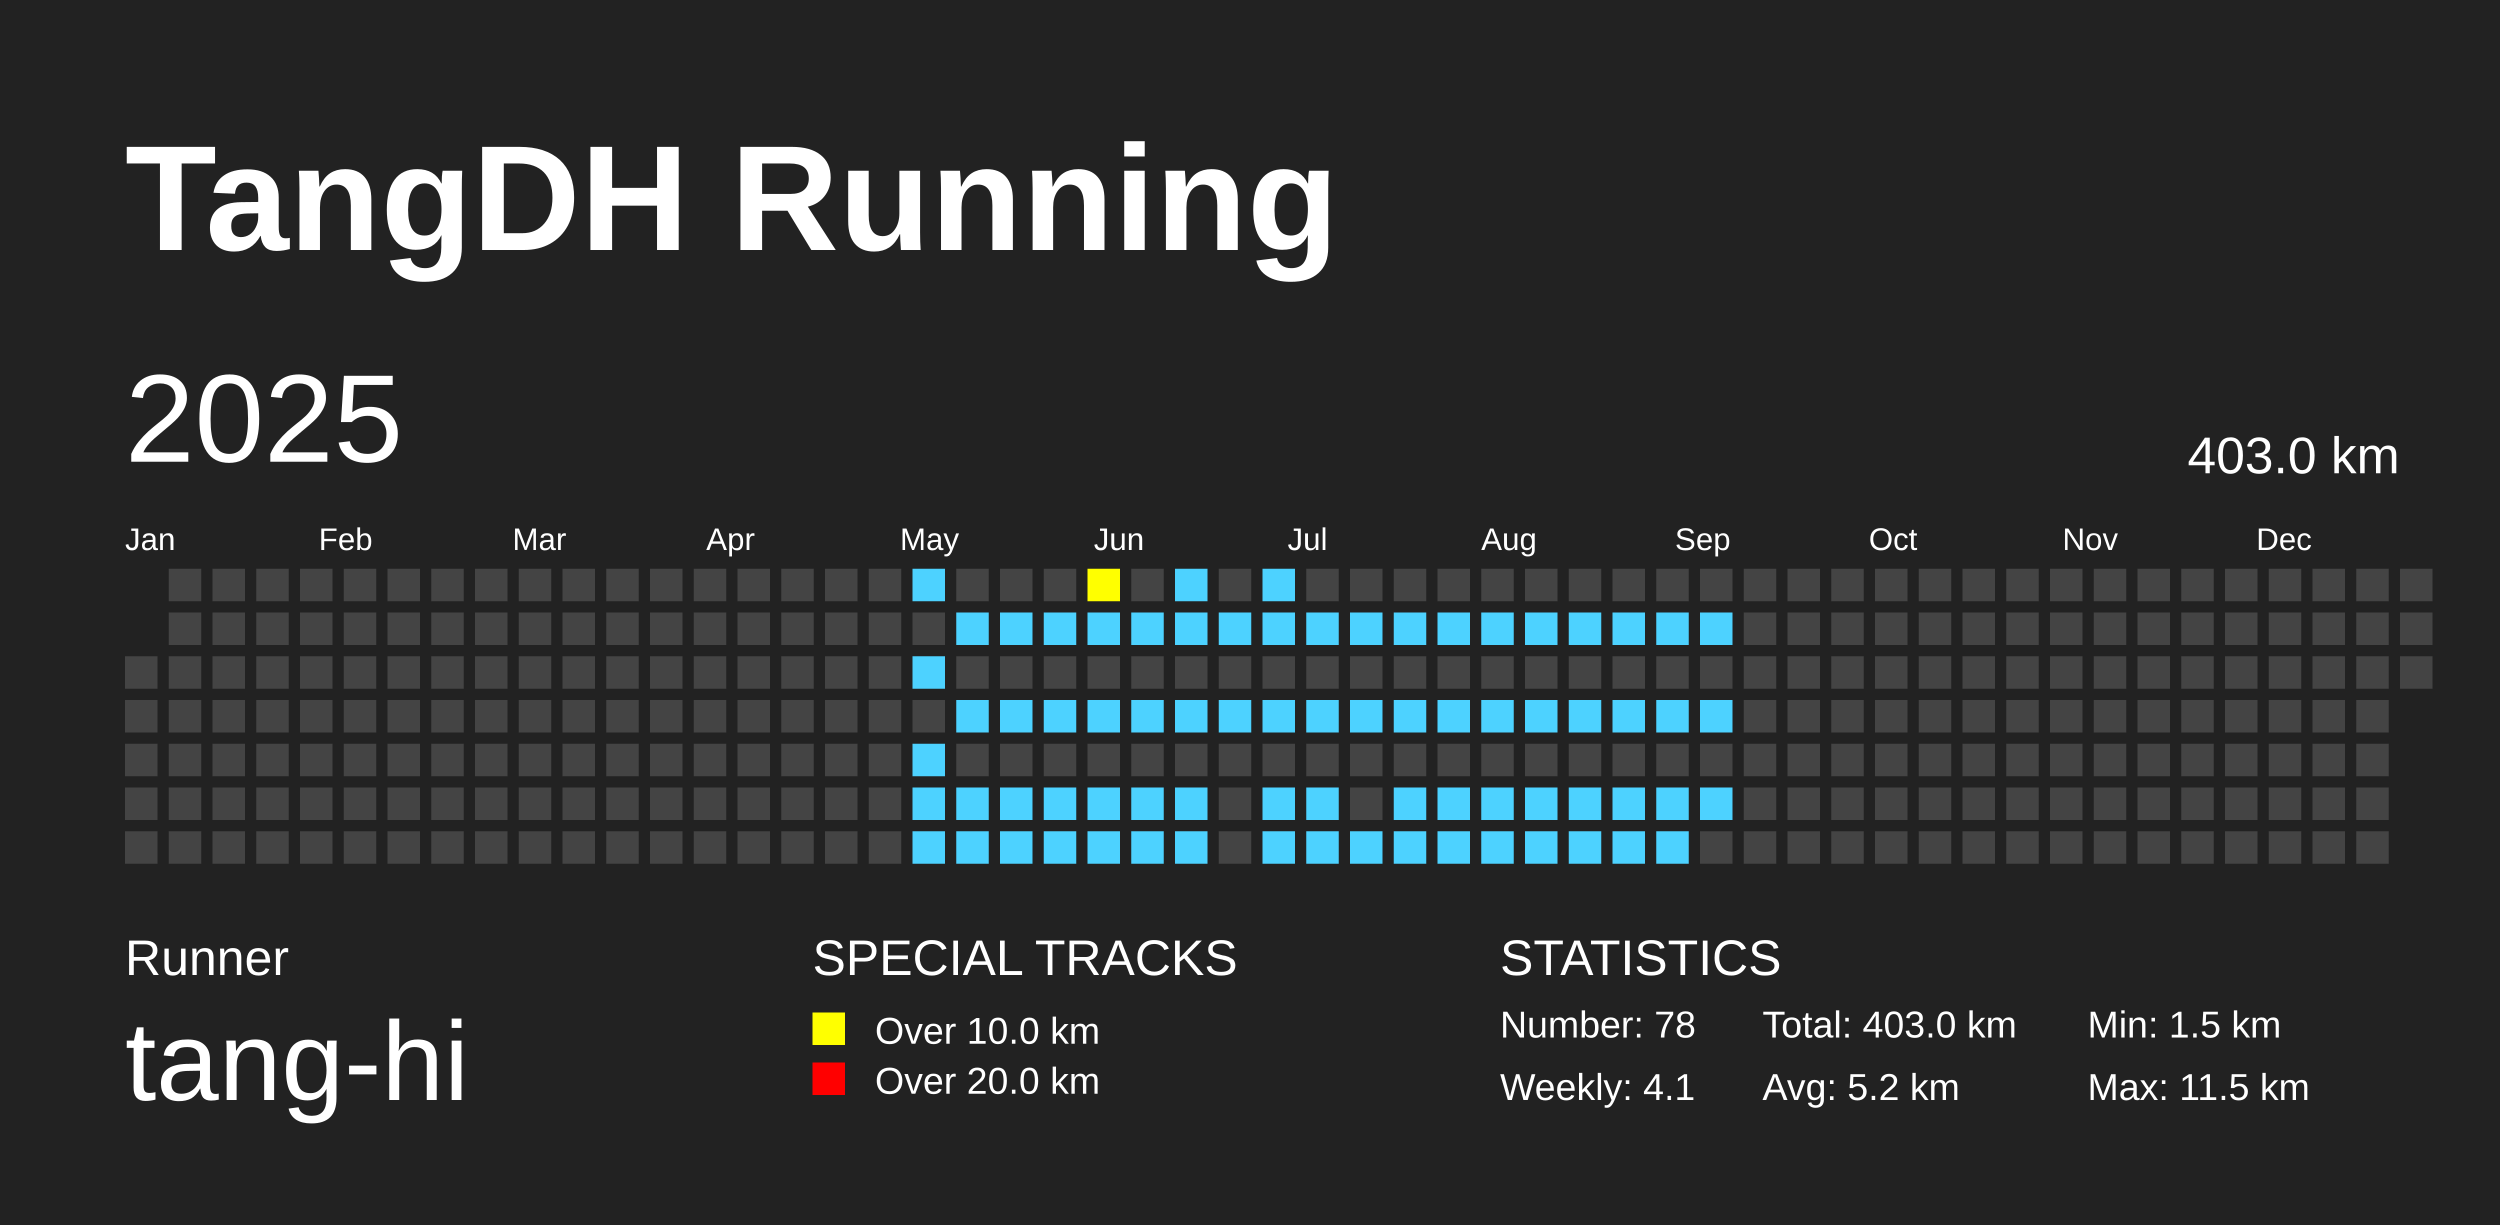
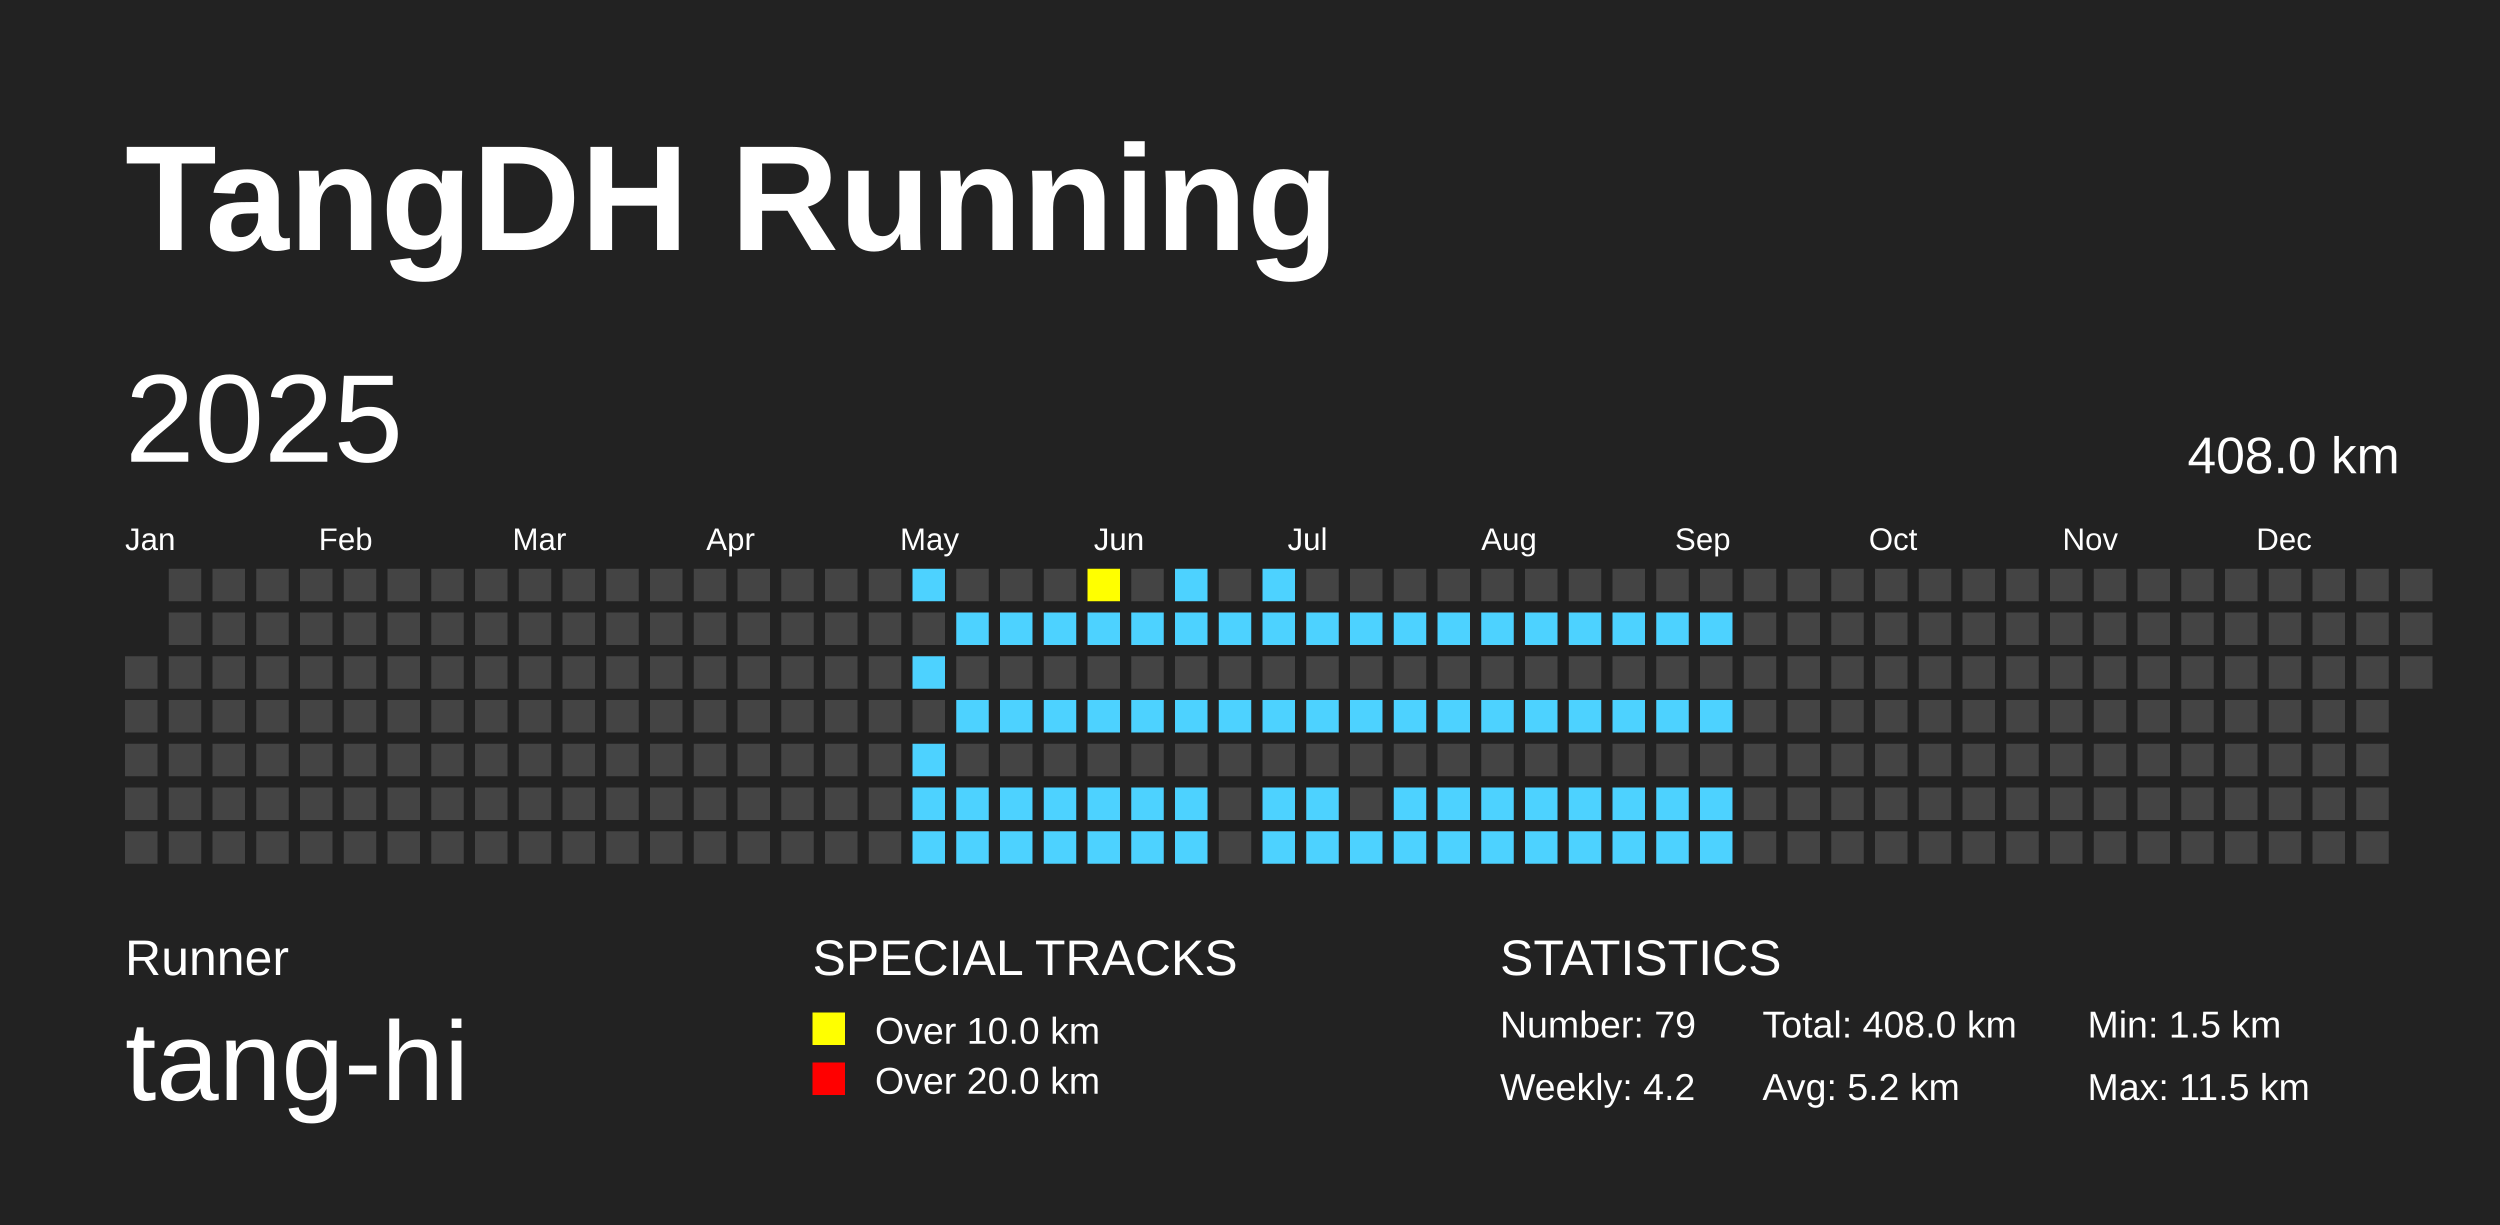
<svg xmlns="http://www.w3.org/2000/svg" baseProfile="full" height="98mm" version="1.1" viewBox="0,0,200,98" width="200mm">
  <defs />
  <rect fill="#222222" height="98" width="200" x="0" y="0" />
  <text fill="#FFFFFF" style="font-size:12px; font-family:Arial; font-weight:bold;" x="10" y="20">TangDH Running</text>
  <text fill="#FFFFFF" style="font-size:4px; font-family:Arial" x="10" y="78">Runner</text>
  <text fill="#FFFFFF" style="font-size:9px; font-family:Arial" x="10" y="88">tang-hi</text>
  <text fill="#FFFFFF" style="font-size:4px; font-family:Arial" x="65" y="78">SPECIAL TRACKS</text>
  <rect fill="yellow" height="2.6" width="2.6" x="65" y="81" />
  <text fill="#FFFFFF" style="font-size:3px; font-family:Arial" x="70" y="83.5">Over 10.0 km</text>
  <rect fill="red" height="2.6" width="2.6" x="65" y="85" />
  <text fill="#FFFFFF" style="font-size:3px; font-family:Arial" x="70" y="87.5">Over 20.0 km</text>
  <text fill="#FFFFFF" style="font-size:4px; font-family:Arial" x="120" y="78">STATISTICS</text>
-   <text fill="#FFFFFF" style="font-size:3px; font-family:Arial" x="120" y="83">Number: 78</text>
-   <text fill="#FFFFFF" style="font-size:3px; font-family:Arial" x="120" y="88">Weekly: 4.1</text>
-   <text fill="#FFFFFF" style="font-size:3px; font-family:Arial" x="141" y="83">Total: 403.0 km</text>
+   <text fill="#FFFFFF" style="font-size:3px; font-family:Arial" x="120" y="83">Number: 79</text>
+   <text fill="#FFFFFF" style="font-size:3px; font-family:Arial" x="120" y="88">Weekly: 4.2</text>
+   <text fill="#FFFFFF" style="font-size:3px; font-family:Arial" x="141" y="83">Total: 408.0 km</text>
  <text fill="#FFFFFF" style="font-size:3px; font-family:Arial" x="141" y="88">Avg: 5.2 km</text>
  <text fill="#FFFFFF" style="font-size:3px; font-family:Arial" x="167" y="83">Min: 1.5 km</text>
  <text fill="#FFFFFF" style="font-size:3px; font-family:Arial" x="167" y="88">Max: 11.5 km</text>
  <text dominant-baseline="hanging" fill="#FFFFFF" style="font-size:10.0px; font-family:Arial;" x="10" y="30">2025</text>
-   <text dominant-baseline="hanging" fill="#FFFFFF" style="font-size:4.125px; font-family:Arial;" x="175" y="35">403.0 km</text>
+   <text dominant-baseline="hanging" fill="#FFFFFF" style="font-size:4.125px; font-family:Arial;" x="175" y="35">408.0 km</text>
  <text fill="#FFFFFF" style="font-size:2.5px; font-family:Arial" x="10.0" y="44">Jan</text>
  <text fill="#FFFFFF" style="font-size:2.5px; font-family:Arial" x="25.5" y="44">Feb</text>
  <text fill="#FFFFFF" style="font-size:2.5px; font-family:Arial" x="41.0" y="44">Mar</text>
  <text fill="#FFFFFF" style="font-size:2.5px; font-family:Arial" x="56.5" y="44">Apr</text>
  <text fill="#FFFFFF" style="font-size:2.5px; font-family:Arial" x="72.0" y="44">May</text>
  <text fill="#FFFFFF" style="font-size:2.5px; font-family:Arial" x="87.5" y="44">Jun</text>
  <text fill="#FFFFFF" style="font-size:2.5px; font-family:Arial" x="103.0" y="44">Jul</text>
  <text fill="#FFFFFF" style="font-size:2.5px; font-family:Arial" x="118.5" y="44">Aug</text>
  <text fill="#FFFFFF" style="font-size:2.5px; font-family:Arial" x="134.0" y="44">Sep</text>
  <text fill="#FFFFFF" style="font-size:2.5px; font-family:Arial" x="149.5" y="44">Oct</text>
  <text fill="#FFFFFF" style="font-size:2.5px; font-family:Arial" x="165.0" y="44">Nov</text>
  <text fill="#FFFFFF" style="font-size:2.5px; font-family:Arial" x="180.5" y="44">Dec</text>
  <rect fill="#444444" height="2.6" width="2.6" x="10.0" y="52.5" />
  <rect fill="#444444" height="2.6" width="2.6" x="10.0" y="56.0" />
  <rect fill="#444444" height="2.6" width="2.6" x="10.0" y="59.5" />
  <rect fill="#444444" height="2.6" width="2.6" x="10.0" y="63.0" />
  <rect fill="#444444" height="2.6" width="2.6" x="10.0" y="66.5" />
  <rect fill="#444444" height="2.6" width="2.6" x="13.5" y="45.5" />
  <rect fill="#444444" height="2.6" width="2.6" x="13.5" y="49.0" />
  <rect fill="#444444" height="2.6" width="2.6" x="13.5" y="52.5" />
  <rect fill="#444444" height="2.6" width="2.6" x="13.5" y="56.0" />
  <rect fill="#444444" height="2.6" width="2.6" x="13.5" y="59.5" />
  <rect fill="#444444" height="2.6" width="2.6" x="13.5" y="63.0" />
  <rect fill="#444444" height="2.6" width="2.6" x="13.5" y="66.5" />
  <rect fill="#444444" height="2.6" width="2.6" x="17.0" y="45.5" />
  <rect fill="#444444" height="2.6" width="2.6" x="17.0" y="49.0" />
  <rect fill="#444444" height="2.6" width="2.6" x="17.0" y="52.5" />
  <rect fill="#444444" height="2.6" width="2.6" x="17.0" y="56.0" />
  <rect fill="#444444" height="2.6" width="2.6" x="17.0" y="59.5" />
  <rect fill="#444444" height="2.6" width="2.6" x="17.0" y="63.0" />
  <rect fill="#444444" height="2.6" width="2.6" x="17.0" y="66.5" />
  <rect fill="#444444" height="2.6" width="2.6" x="20.5" y="45.5" />
  <rect fill="#444444" height="2.6" width="2.6" x="20.5" y="49.0" />
  <rect fill="#444444" height="2.6" width="2.6" x="20.5" y="52.5" />
  <rect fill="#444444" height="2.6" width="2.6" x="20.5" y="56.0" />
  <rect fill="#444444" height="2.6" width="2.6" x="20.5" y="59.5" />
  <rect fill="#444444" height="2.6" width="2.6" x="20.5" y="63.0" />
  <rect fill="#444444" height="2.6" width="2.6" x="20.5" y="66.5" />
  <rect fill="#444444" height="2.6" width="2.6" x="24.0" y="45.5" />
  <rect fill="#444444" height="2.6" width="2.6" x="24.0" y="49.0" />
  <rect fill="#444444" height="2.6" width="2.6" x="24.0" y="52.5" />
  <rect fill="#444444" height="2.6" width="2.6" x="24.0" y="56.0" />
  <rect fill="#444444" height="2.6" width="2.6" x="24.0" y="59.5" />
  <rect fill="#444444" height="2.6" width="2.6" x="24.0" y="63.0" />
  <rect fill="#444444" height="2.6" width="2.6" x="24.0" y="66.5" />
  <rect fill="#444444" height="2.6" width="2.6" x="27.5" y="45.5" />
  <rect fill="#444444" height="2.6" width="2.6" x="27.5" y="49.0" />
  <rect fill="#444444" height="2.6" width="2.6" x="27.5" y="52.5" />
  <rect fill="#444444" height="2.6" width="2.6" x="27.5" y="56.0" />
  <rect fill="#444444" height="2.6" width="2.6" x="27.5" y="59.5" />
  <rect fill="#444444" height="2.6" width="2.6" x="27.5" y="63.0" />
  <rect fill="#444444" height="2.6" width="2.6" x="27.5" y="66.5" />
  <rect fill="#444444" height="2.6" width="2.6" x="31.0" y="45.5" />
  <rect fill="#444444" height="2.6" width="2.6" x="31.0" y="49.0" />
  <rect fill="#444444" height="2.6" width="2.6" x="31.0" y="52.5" />
  <rect fill="#444444" height="2.6" width="2.6" x="31.0" y="56.0" />
  <rect fill="#444444" height="2.6" width="2.6" x="31.0" y="59.5" />
  <rect fill="#444444" height="2.6" width="2.6" x="31.0" y="63.0" />
  <rect fill="#444444" height="2.6" width="2.6" x="31.0" y="66.5" />
  <rect fill="#444444" height="2.6" width="2.6" x="34.5" y="45.5" />
  <rect fill="#444444" height="2.6" width="2.6" x="34.5" y="49.0" />
  <rect fill="#444444" height="2.6" width="2.6" x="34.5" y="52.5" />
  <rect fill="#444444" height="2.6" width="2.6" x="34.5" y="56.0" />
  <rect fill="#444444" height="2.6" width="2.6" x="34.5" y="59.5" />
  <rect fill="#444444" height="2.6" width="2.6" x="34.5" y="63.0" />
  <rect fill="#444444" height="2.6" width="2.6" x="34.5" y="66.5" />
  <rect fill="#444444" height="2.6" width="2.6" x="38.0" y="45.5" />
  <rect fill="#444444" height="2.6" width="2.6" x="38.0" y="49.0" />
  <rect fill="#444444" height="2.6" width="2.6" x="38.0" y="52.5" />
  <rect fill="#444444" height="2.6" width="2.6" x="38.0" y="56.0" />
  <rect fill="#444444" height="2.6" width="2.6" x="38.0" y="59.5" />
  <rect fill="#444444" height="2.6" width="2.6" x="38.0" y="63.0" />
  <rect fill="#444444" height="2.6" width="2.6" x="38.0" y="66.5" />
  <rect fill="#444444" height="2.6" width="2.6" x="41.5" y="45.5" />
  <rect fill="#444444" height="2.6" width="2.6" x="41.5" y="49.0" />
  <rect fill="#444444" height="2.6" width="2.6" x="41.5" y="52.5" />
  <rect fill="#444444" height="2.6" width="2.6" x="41.5" y="56.0" />
  <rect fill="#444444" height="2.6" width="2.6" x="41.5" y="59.5" />
  <rect fill="#444444" height="2.6" width="2.6" x="41.5" y="63.0" />
  <rect fill="#444444" height="2.6" width="2.6" x="41.5" y="66.5" />
  <rect fill="#444444" height="2.6" width="2.6" x="45.0" y="45.5" />
  <rect fill="#444444" height="2.6" width="2.6" x="45.0" y="49.0" />
  <rect fill="#444444" height="2.6" width="2.6" x="45.0" y="52.5" />
  <rect fill="#444444" height="2.6" width="2.6" x="45.0" y="56.0" />
  <rect fill="#444444" height="2.6" width="2.6" x="45.0" y="59.5" />
  <rect fill="#444444" height="2.6" width="2.6" x="45.0" y="63.0" />
  <rect fill="#444444" height="2.6" width="2.6" x="45.0" y="66.5" />
  <rect fill="#444444" height="2.6" width="2.6" x="48.5" y="45.5" />
  <rect fill="#444444" height="2.6" width="2.6" x="48.5" y="49.0" />
  <rect fill="#444444" height="2.6" width="2.6" x="48.5" y="52.5" />
  <rect fill="#444444" height="2.6" width="2.6" x="48.5" y="56.0" />
  <rect fill="#444444" height="2.6" width="2.6" x="48.5" y="59.5" />
  <rect fill="#444444" height="2.6" width="2.6" x="48.5" y="63.0" />
  <rect fill="#444444" height="2.6" width="2.6" x="48.5" y="66.5" />
  <rect fill="#444444" height="2.6" width="2.6" x="52.0" y="45.5" />
  <rect fill="#444444" height="2.6" width="2.6" x="52.0" y="49.0" />
  <rect fill="#444444" height="2.6" width="2.6" x="52.0" y="52.5" />
  <rect fill="#444444" height="2.6" width="2.6" x="52.0" y="56.0" />
  <rect fill="#444444" height="2.6" width="2.6" x="52.0" y="59.5" />
  <rect fill="#444444" height="2.6" width="2.6" x="52.0" y="63.0" />
  <rect fill="#444444" height="2.6" width="2.6" x="52.0" y="66.5" />
  <rect fill="#444444" height="2.6" width="2.6" x="55.5" y="45.5" />
  <rect fill="#444444" height="2.6" width="2.6" x="55.5" y="49.0" />
  <rect fill="#444444" height="2.6" width="2.6" x="55.5" y="52.5" />
  <rect fill="#444444" height="2.6" width="2.6" x="55.5" y="56.0" />
  <rect fill="#444444" height="2.6" width="2.6" x="55.5" y="59.5" />
  <rect fill="#444444" height="2.6" width="2.6" x="55.5" y="63.0" />
  <rect fill="#444444" height="2.6" width="2.6" x="55.5" y="66.5" />
  <rect fill="#444444" height="2.6" width="2.6" x="59.0" y="45.5" />
  <rect fill="#444444" height="2.6" width="2.6" x="59.0" y="49.0" />
  <rect fill="#444444" height="2.6" width="2.6" x="59.0" y="52.5" />
  <rect fill="#444444" height="2.6" width="2.6" x="59.0" y="56.0" />
  <rect fill="#444444" height="2.6" width="2.6" x="59.0" y="59.5" />
  <rect fill="#444444" height="2.6" width="2.6" x="59.0" y="63.0" />
  <rect fill="#444444" height="2.6" width="2.6" x="59.0" y="66.5" />
  <rect fill="#444444" height="2.6" width="2.6" x="62.5" y="45.5" />
  <rect fill="#444444" height="2.6" width="2.6" x="62.5" y="49.0" />
  <rect fill="#444444" height="2.6" width="2.6" x="62.5" y="52.5" />
  <rect fill="#444444" height="2.6" width="2.6" x="62.5" y="56.0" />
  <rect fill="#444444" height="2.6" width="2.6" x="62.5" y="59.5" />
  <rect fill="#444444" height="2.6" width="2.6" x="62.5" y="63.0" />
  <rect fill="#444444" height="2.6" width="2.6" x="62.5" y="66.5" />
  <rect fill="#444444" height="2.6" width="2.6" x="66.0" y="45.5" />
  <rect fill="#444444" height="2.6" width="2.6" x="66.0" y="49.0" />
  <rect fill="#444444" height="2.6" width="2.6" x="66.0" y="52.5" />
  <rect fill="#444444" height="2.6" width="2.6" x="66.0" y="56.0" />
  <rect fill="#444444" height="2.6" width="2.6" x="66.0" y="59.5" />
  <rect fill="#444444" height="2.6" width="2.6" x="66.0" y="63.0" />
  <rect fill="#444444" height="2.6" width="2.6" x="66.0" y="66.5" />
  <rect fill="#444444" height="2.6" width="2.6" x="69.5" y="45.5" />
  <rect fill="#444444" height="2.6" width="2.6" x="69.5" y="49.0" />
  <rect fill="#444444" height="2.6" width="2.6" x="69.5" y="52.5" />
  <rect fill="#444444" height="2.6" width="2.6" x="69.5" y="56.0" />
  <rect fill="#444444" height="2.6" width="2.6" x="69.5" y="59.5" />
  <rect fill="#444444" height="2.6" width="2.6" x="69.5" y="63.0" />
  <rect fill="#444444" height="2.6" width="2.6" x="69.5" y="66.5" />
  <rect fill="#4DD2FF" height="2.6" width="2.6" x="73.0" y="45.5" />
  <rect fill="#444444" height="2.6" width="2.6" x="73.0" y="49.0" />
  <rect fill="#4DD2FF" height="2.6" width="2.6" x="73.0" y="52.5" />
  <rect fill="#444444" height="2.6" width="2.6" x="73.0" y="56.0" />
  <rect fill="#4DD2FF" height="2.6" width="2.6" x="73.0" y="59.5" />
  <rect fill="#4DD2FF" height="2.6" width="2.6" x="73.0" y="63.0" />
  <rect fill="#4DD2FF" height="2.6" width="2.6" x="73.0" y="66.5" />
  <rect fill="#444444" height="2.6" width="2.6" x="76.5" y="45.5" />
  <rect fill="#4DD2FF" height="2.6" width="2.6" x="76.5" y="49.0" />
  <rect fill="#444444" height="2.6" width="2.6" x="76.5" y="52.5" />
  <rect fill="#4DD2FF" height="2.6" width="2.6" x="76.5" y="56.0" />
  <rect fill="#444444" height="2.6" width="2.6" x="76.5" y="59.5" />
  <rect fill="#4DD2FF" height="2.6" width="2.6" x="76.5" y="63.0" />
  <rect fill="#4DD2FF" height="2.6" width="2.6" x="76.5" y="66.5" />
  <rect fill="#444444" height="2.6" width="2.6" x="80.0" y="45.5" />
  <rect fill="#4DD2FF" height="2.6" width="2.6" x="80.0" y="49.0" />
  <rect fill="#444444" height="2.6" width="2.6" x="80.0" y="52.5" />
  <rect fill="#4DD2FF" height="2.6" width="2.6" x="80.0" y="56.0" />
  <rect fill="#444444" height="2.6" width="2.6" x="80.0" y="59.5" />
  <rect fill="#4DD2FF" height="2.6" width="2.6" x="80.0" y="63.0" />
  <rect fill="#4DD2FF" height="2.6" width="2.6" x="80.0" y="66.5" />
  <rect fill="#444444" height="2.6" width="2.6" x="83.5" y="45.5" />
  <rect fill="#4DD2FF" height="2.6" width="2.6" x="83.5" y="49.0" />
  <rect fill="#444444" height="2.6" width="2.6" x="83.5" y="52.5" />
  <rect fill="#4DD2FF" height="2.6" width="2.6" x="83.5" y="56.0" />
  <rect fill="#444444" height="2.6" width="2.6" x="83.5" y="59.5" />
  <rect fill="#4DD2FF" height="2.6" width="2.6" x="83.5" y="63.0" />
  <rect fill="#4DD2FF" height="2.6" width="2.6" x="83.5" y="66.5" />
  <rect fill="yellow" height="2.6" width="2.6" x="87.0" y="45.5" />
  <rect fill="#4DD2FF" height="2.6" width="2.6" x="87.0" y="49.0" />
  <rect fill="#444444" height="2.6" width="2.6" x="87.0" y="52.5" />
  <rect fill="#4DD2FF" height="2.6" width="2.6" x="87.0" y="56.0" />
  <rect fill="#444444" height="2.6" width="2.6" x="87.0" y="59.5" />
  <rect fill="#4DD2FF" height="2.6" width="2.6" x="87.0" y="63.0" />
  <rect fill="#4DD2FF" height="2.6" width="2.6" x="87.0" y="66.5" />
  <rect fill="#444444" height="2.6" width="2.6" x="90.5" y="45.5" />
  <rect fill="#4DD2FF" height="2.6" width="2.6" x="90.5" y="49.0" />
  <rect fill="#444444" height="2.6" width="2.6" x="90.5" y="52.5" />
  <rect fill="#4DD2FF" height="2.6" width="2.6" x="90.5" y="56.0" />
  <rect fill="#444444" height="2.6" width="2.6" x="90.5" y="59.5" />
  <rect fill="#4DD2FF" height="2.6" width="2.6" x="90.5" y="63.0" />
  <rect fill="#4DD2FF" height="2.6" width="2.6" x="90.5" y="66.5" />
  <rect fill="#4DD2FF" height="2.6" width="2.6" x="94.0" y="45.5" />
  <rect fill="#4DD2FF" height="2.6" width="2.6" x="94.0" y="49.0" />
  <rect fill="#444444" height="2.6" width="2.6" x="94.0" y="52.5" />
  <rect fill="#4DD2FF" height="2.6" width="2.6" x="94.0" y="56.0" />
  <rect fill="#444444" height="2.6" width="2.6" x="94.0" y="59.5" />
  <rect fill="#4DD2FF" height="2.6" width="2.6" x="94.0" y="63.0" />
  <rect fill="#4DD2FF" height="2.6" width="2.6" x="94.0" y="66.5" />
  <rect fill="#444444" height="2.6" width="2.6" x="97.5" y="45.5" />
  <rect fill="#4DD2FF" height="2.6" width="2.6" x="97.5" y="49.0" />
  <rect fill="#444444" height="2.6" width="2.6" x="97.5" y="52.5" />
  <rect fill="#4DD2FF" height="2.6" width="2.6" x="97.5" y="56.0" />
  <rect fill="#444444" height="2.6" width="2.6" x="97.5" y="59.5" />
  <rect fill="#444444" height="2.6" width="2.6" x="97.5" y="63.0" />
  <rect fill="#444444" height="2.6" width="2.6" x="97.5" y="66.5" />
  <rect fill="#4DD2FF" height="2.6" width="2.6" x="101.0" y="45.5" />
  <rect fill="#4DD2FF" height="2.6" width="2.6" x="101.0" y="49.0" />
  <rect fill="#444444" height="2.6" width="2.6" x="101.0" y="52.5" />
  <rect fill="#4DD2FF" height="2.6" width="2.6" x="101.0" y="56.0" />
  <rect fill="#444444" height="2.6" width="2.6" x="101.0" y="59.5" />
  <rect fill="#4DD2FF" height="2.6" width="2.6" x="101.0" y="63.0" />
  <rect fill="#4DD2FF" height="2.6" width="2.6" x="101.0" y="66.5" />
  <rect fill="#444444" height="2.6" width="2.6" x="104.5" y="45.5" />
  <rect fill="#4DD2FF" height="2.6" width="2.6" x="104.5" y="49.0" />
  <rect fill="#444444" height="2.6" width="2.6" x="104.5" y="52.5" />
  <rect fill="#4DD2FF" height="2.6" width="2.6" x="104.5" y="56.0" />
  <rect fill="#444444" height="2.6" width="2.6" x="104.5" y="59.5" />
  <rect fill="#4DD2FF" height="2.6" width="2.6" x="104.5" y="63.0" />
  <rect fill="#4DD2FF" height="2.6" width="2.6" x="104.5" y="66.5" />
  <rect fill="#444444" height="2.6" width="2.6" x="108.0" y="45.5" />
  <rect fill="#4DD2FF" height="2.6" width="2.6" x="108.0" y="49.0" />
  <rect fill="#444444" height="2.6" width="2.6" x="108.0" y="52.5" />
  <rect fill="#4DD2FF" height="2.6" width="2.6" x="108.0" y="56.0" />
  <rect fill="#444444" height="2.6" width="2.6" x="108.0" y="59.5" />
  <rect fill="#444444" height="2.6" width="2.6" x="108.0" y="63.0" />
  <rect fill="#4DD2FF" height="2.6" width="2.6" x="108.0" y="66.5" />
  <rect fill="#444444" height="2.6" width="2.6" x="111.5" y="45.5" />
  <rect fill="#4DD2FF" height="2.6" width="2.6" x="111.5" y="49.0" />
  <rect fill="#444444" height="2.6" width="2.6" x="111.5" y="52.5" />
  <rect fill="#4DD2FF" height="2.6" width="2.6" x="111.5" y="56.0" />
  <rect fill="#444444" height="2.6" width="2.6" x="111.5" y="59.5" />
  <rect fill="#4DD2FF" height="2.6" width="2.6" x="111.5" y="63.0" />
  <rect fill="#4DD2FF" height="2.6" width="2.6" x="111.5" y="66.5" />
  <rect fill="#444444" height="2.6" width="2.6" x="115.0" y="45.5" />
  <rect fill="#4DD2FF" height="2.6" width="2.6" x="115.0" y="49.0" />
  <rect fill="#444444" height="2.6" width="2.6" x="115.0" y="52.5" />
  <rect fill="#4DD2FF" height="2.6" width="2.6" x="115.0" y="56.0" />
  <rect fill="#444444" height="2.6" width="2.6" x="115.0" y="59.5" />
  <rect fill="#4DD2FF" height="2.6" width="2.6" x="115.0" y="63.0" />
  <rect fill="#4DD2FF" height="2.6" width="2.6" x="115.0" y="66.5" />
  <rect fill="#444444" height="2.6" width="2.6" x="118.5" y="45.5" />
  <rect fill="#4DD2FF" height="2.6" width="2.6" x="118.5" y="49.0" />
  <rect fill="#444444" height="2.6" width="2.6" x="118.5" y="52.5" />
  <rect fill="#4DD2FF" height="2.6" width="2.6" x="118.5" y="56.0" />
  <rect fill="#444444" height="2.6" width="2.6" x="118.5" y="59.5" />
  <rect fill="#4DD2FF" height="2.6" width="2.6" x="118.5" y="63.0" />
  <rect fill="#4DD2FF" height="2.6" width="2.6" x="118.5" y="66.5" />
  <rect fill="#444444" height="2.6" width="2.6" x="122.0" y="45.5" />
  <rect fill="#4DD2FF" height="2.6" width="2.6" x="122.0" y="49.0" />
  <rect fill="#444444" height="2.6" width="2.6" x="122.0" y="52.5" />
  <rect fill="#4DD2FF" height="2.6" width="2.6" x="122.0" y="56.0" />
  <rect fill="#444444" height="2.6" width="2.6" x="122.0" y="59.5" />
  <rect fill="#4DD2FF" height="2.6" width="2.6" x="122.0" y="63.0" />
  <rect fill="#4DD2FF" height="2.6" width="2.6" x="122.0" y="66.5" />
  <rect fill="#444444" height="2.6" width="2.6" x="125.5" y="45.5" />
  <rect fill="#4DD2FF" height="2.6" width="2.6" x="125.5" y="49.0" />
  <rect fill="#444444" height="2.6" width="2.6" x="125.5" y="52.5" />
  <rect fill="#4DD2FF" height="2.6" width="2.6" x="125.5" y="56.0" />
  <rect fill="#444444" height="2.6" width="2.6" x="125.5" y="59.5" />
  <rect fill="#4DD2FF" height="2.6" width="2.6" x="125.5" y="63.0" />
  <rect fill="#4DD2FF" height="2.6" width="2.6" x="125.5" y="66.5" />
  <rect fill="#444444" height="2.6" width="2.6" x="129.0" y="45.5" />
  <rect fill="#4DD2FF" height="2.6" width="2.6" x="129.0" y="49.0" />
  <rect fill="#444444" height="2.6" width="2.6" x="129.0" y="52.5" />
  <rect fill="#4DD2FF" height="2.6" width="2.6" x="129.0" y="56.0" />
  <rect fill="#444444" height="2.6" width="2.6" x="129.0" y="59.5" />
  <rect fill="#4DD2FF" height="2.6" width="2.6" x="129.0" y="63.0" />
  <rect fill="#4DD2FF" height="2.6" width="2.6" x="129.0" y="66.5" />
  <rect fill="#444444" height="2.6" width="2.6" x="132.5" y="45.5" />
  <rect fill="#4DD2FF" height="2.6" width="2.6" x="132.5" y="49.0" />
  <rect fill="#444444" height="2.6" width="2.6" x="132.5" y="52.5" />
  <rect fill="#4DD2FF" height="2.6" width="2.6" x="132.5" y="56.0" />
  <rect fill="#444444" height="2.6" width="2.6" x="132.5" y="59.5" />
  <rect fill="#4DD2FF" height="2.6" width="2.6" x="132.5" y="63.0" />
  <rect fill="#4DD2FF" height="2.6" width="2.6" x="132.5" y="66.5" />
  <rect fill="#444444" height="2.6" width="2.6" x="136.0" y="45.5" />
  <rect fill="#4DD2FF" height="2.6" width="2.6" x="136.0" y="49.0" />
  <rect fill="#444444" height="2.6" width="2.6" x="136.0" y="52.5" />
  <rect fill="#4DD2FF" height="2.6" width="2.6" x="136.0" y="56.0" />
  <rect fill="#444444" height="2.6" width="2.6" x="136.0" y="59.5" />
  <rect fill="#4DD2FF" height="2.6" width="2.6" x="136.0" y="63.0" />
-   <rect fill="#444444" height="2.6" width="2.6" x="136.0" y="66.5" />
+   <rect fill="#4DD2FF" height="2.6" width="2.6" x="136.0" y="66.5" />
  <rect fill="#444444" height="2.6" width="2.6" x="139.5" y="45.5" />
  <rect fill="#444444" height="2.6" width="2.6" x="139.5" y="49.0" />
  <rect fill="#444444" height="2.6" width="2.6" x="139.5" y="52.5" />
  <rect fill="#444444" height="2.6" width="2.6" x="139.5" y="56.0" />
  <rect fill="#444444" height="2.6" width="2.6" x="139.5" y="59.5" />
  <rect fill="#444444" height="2.6" width="2.6" x="139.5" y="63.0" />
  <rect fill="#444444" height="2.6" width="2.6" x="139.5" y="66.5" />
  <rect fill="#444444" height="2.6" width="2.6" x="143.0" y="45.5" />
  <rect fill="#444444" height="2.6" width="2.6" x="143.0" y="49.0" />
  <rect fill="#444444" height="2.6" width="2.6" x="143.0" y="52.5" />
  <rect fill="#444444" height="2.6" width="2.6" x="143.0" y="56.0" />
  <rect fill="#444444" height="2.6" width="2.6" x="143.0" y="59.5" />
  <rect fill="#444444" height="2.6" width="2.6" x="143.0" y="63.0" />
  <rect fill="#444444" height="2.6" width="2.6" x="143.0" y="66.5" />
  <rect fill="#444444" height="2.6" width="2.6" x="146.5" y="45.5" />
  <rect fill="#444444" height="2.6" width="2.6" x="146.5" y="49.0" />
  <rect fill="#444444" height="2.6" width="2.6" x="146.5" y="52.5" />
  <rect fill="#444444" height="2.6" width="2.6" x="146.5" y="56.0" />
  <rect fill="#444444" height="2.6" width="2.6" x="146.5" y="59.5" />
  <rect fill="#444444" height="2.6" width="2.6" x="146.5" y="63.0" />
  <rect fill="#444444" height="2.6" width="2.6" x="146.5" y="66.5" />
  <rect fill="#444444" height="2.6" width="2.6" x="150.0" y="45.5" />
  <rect fill="#444444" height="2.6" width="2.6" x="150.0" y="49.0" />
  <rect fill="#444444" height="2.6" width="2.6" x="150.0" y="52.5" />
  <rect fill="#444444" height="2.6" width="2.6" x="150.0" y="56.0" />
  <rect fill="#444444" height="2.6" width="2.6" x="150.0" y="59.5" />
  <rect fill="#444444" height="2.6" width="2.6" x="150.0" y="63.0" />
  <rect fill="#444444" height="2.6" width="2.6" x="150.0" y="66.5" />
  <rect fill="#444444" height="2.6" width="2.6" x="153.5" y="45.5" />
  <rect fill="#444444" height="2.6" width="2.6" x="153.5" y="49.0" />
  <rect fill="#444444" height="2.6" width="2.6" x="153.5" y="52.5" />
  <rect fill="#444444" height="2.6" width="2.6" x="153.5" y="56.0" />
  <rect fill="#444444" height="2.6" width="2.6" x="153.5" y="59.5" />
  <rect fill="#444444" height="2.6" width="2.6" x="153.5" y="63.0" />
  <rect fill="#444444" height="2.6" width="2.6" x="153.5" y="66.5" />
  <rect fill="#444444" height="2.6" width="2.6" x="157.0" y="45.5" />
  <rect fill="#444444" height="2.6" width="2.6" x="157.0" y="49.0" />
  <rect fill="#444444" height="2.6" width="2.6" x="157.0" y="52.5" />
  <rect fill="#444444" height="2.6" width="2.6" x="157.0" y="56.0" />
  <rect fill="#444444" height="2.6" width="2.6" x="157.0" y="59.5" />
  <rect fill="#444444" height="2.6" width="2.6" x="157.0" y="63.0" />
  <rect fill="#444444" height="2.6" width="2.6" x="157.0" y="66.5" />
  <rect fill="#444444" height="2.6" width="2.6" x="160.5" y="45.5" />
  <rect fill="#444444" height="2.6" width="2.6" x="160.5" y="49.0" />
  <rect fill="#444444" height="2.6" width="2.6" x="160.5" y="52.5" />
  <rect fill="#444444" height="2.6" width="2.6" x="160.5" y="56.0" />
  <rect fill="#444444" height="2.6" width="2.6" x="160.5" y="59.5" />
  <rect fill="#444444" height="2.6" width="2.6" x="160.5" y="63.0" />
  <rect fill="#444444" height="2.6" width="2.6" x="160.5" y="66.5" />
  <rect fill="#444444" height="2.6" width="2.6" x="164.0" y="45.5" />
  <rect fill="#444444" height="2.6" width="2.6" x="164.0" y="49.0" />
  <rect fill="#444444" height="2.6" width="2.6" x="164.0" y="52.5" />
  <rect fill="#444444" height="2.6" width="2.6" x="164.0" y="56.0" />
  <rect fill="#444444" height="2.6" width="2.6" x="164.0" y="59.5" />
  <rect fill="#444444" height="2.6" width="2.6" x="164.0" y="63.0" />
  <rect fill="#444444" height="2.6" width="2.6" x="164.0" y="66.5" />
  <rect fill="#444444" height="2.6" width="2.6" x="167.5" y="45.5" />
  <rect fill="#444444" height="2.6" width="2.6" x="167.5" y="49.0" />
  <rect fill="#444444" height="2.6" width="2.6" x="167.5" y="52.5" />
  <rect fill="#444444" height="2.6" width="2.6" x="167.5" y="56.0" />
  <rect fill="#444444" height="2.6" width="2.6" x="167.5" y="59.5" />
  <rect fill="#444444" height="2.6" width="2.6" x="167.5" y="63.0" />
  <rect fill="#444444" height="2.6" width="2.6" x="167.5" y="66.5" />
  <rect fill="#444444" height="2.6" width="2.6" x="171.0" y="45.5" />
  <rect fill="#444444" height="2.6" width="2.6" x="171.0" y="49.0" />
  <rect fill="#444444" height="2.6" width="2.6" x="171.0" y="52.5" />
  <rect fill="#444444" height="2.6" width="2.6" x="171.0" y="56.0" />
  <rect fill="#444444" height="2.6" width="2.6" x="171.0" y="59.5" />
  <rect fill="#444444" height="2.6" width="2.6" x="171.0" y="63.0" />
  <rect fill="#444444" height="2.6" width="2.6" x="171.0" y="66.5" />
  <rect fill="#444444" height="2.6" width="2.6" x="174.5" y="45.5" />
  <rect fill="#444444" height="2.6" width="2.6" x="174.5" y="49.0" />
  <rect fill="#444444" height="2.6" width="2.6" x="174.5" y="52.5" />
  <rect fill="#444444" height="2.6" width="2.6" x="174.5" y="56.0" />
  <rect fill="#444444" height="2.6" width="2.6" x="174.5" y="59.5" />
  <rect fill="#444444" height="2.6" width="2.6" x="174.5" y="63.0" />
  <rect fill="#444444" height="2.6" width="2.6" x="174.5" y="66.5" />
  <rect fill="#444444" height="2.6" width="2.6" x="178.0" y="45.5" />
  <rect fill="#444444" height="2.6" width="2.6" x="178.0" y="49.0" />
  <rect fill="#444444" height="2.6" width="2.6" x="178.0" y="52.5" />
  <rect fill="#444444" height="2.6" width="2.6" x="178.0" y="56.0" />
  <rect fill="#444444" height="2.6" width="2.6" x="178.0" y="59.5" />
  <rect fill="#444444" height="2.6" width="2.6" x="178.0" y="63.0" />
  <rect fill="#444444" height="2.6" width="2.6" x="178.0" y="66.5" />
  <rect fill="#444444" height="2.6" width="2.6" x="181.5" y="45.5" />
  <rect fill="#444444" height="2.6" width="2.6" x="181.5" y="49.0" />
  <rect fill="#444444" height="2.6" width="2.6" x="181.5" y="52.5" />
  <rect fill="#444444" height="2.6" width="2.6" x="181.5" y="56.0" />
  <rect fill="#444444" height="2.6" width="2.6" x="181.5" y="59.5" />
  <rect fill="#444444" height="2.6" width="2.6" x="181.5" y="63.0" />
  <rect fill="#444444" height="2.6" width="2.6" x="181.5" y="66.5" />
  <rect fill="#444444" height="2.6" width="2.6" x="185.0" y="45.5" />
  <rect fill="#444444" height="2.6" width="2.6" x="185.0" y="49.0" />
  <rect fill="#444444" height="2.6" width="2.6" x="185.0" y="52.5" />
  <rect fill="#444444" height="2.6" width="2.6" x="185.0" y="56.0" />
  <rect fill="#444444" height="2.6" width="2.6" x="185.0" y="59.5" />
  <rect fill="#444444" height="2.6" width="2.6" x="185.0" y="63.0" />
  <rect fill="#444444" height="2.6" width="2.6" x="185.0" y="66.5" />
  <rect fill="#444444" height="2.6" width="2.6" x="188.5" y="45.5" />
  <rect fill="#444444" height="2.6" width="2.6" x="188.5" y="49.0" />
  <rect fill="#444444" height="2.6" width="2.6" x="188.5" y="52.5" />
  <rect fill="#444444" height="2.6" width="2.6" x="188.5" y="56.0" />
  <rect fill="#444444" height="2.6" width="2.6" x="188.5" y="59.5" />
  <rect fill="#444444" height="2.6" width="2.6" x="188.5" y="63.0" />
  <rect fill="#444444" height="2.6" width="2.6" x="188.5" y="66.5" />
  <rect fill="#444444" height="2.6" width="2.6" x="192.0" y="45.5" />
  <rect fill="#444444" height="2.6" width="2.6" x="192.0" y="49.0" />
  <rect fill="#444444" height="2.6" width="2.6" x="192.0" y="52.5" />
</svg>
